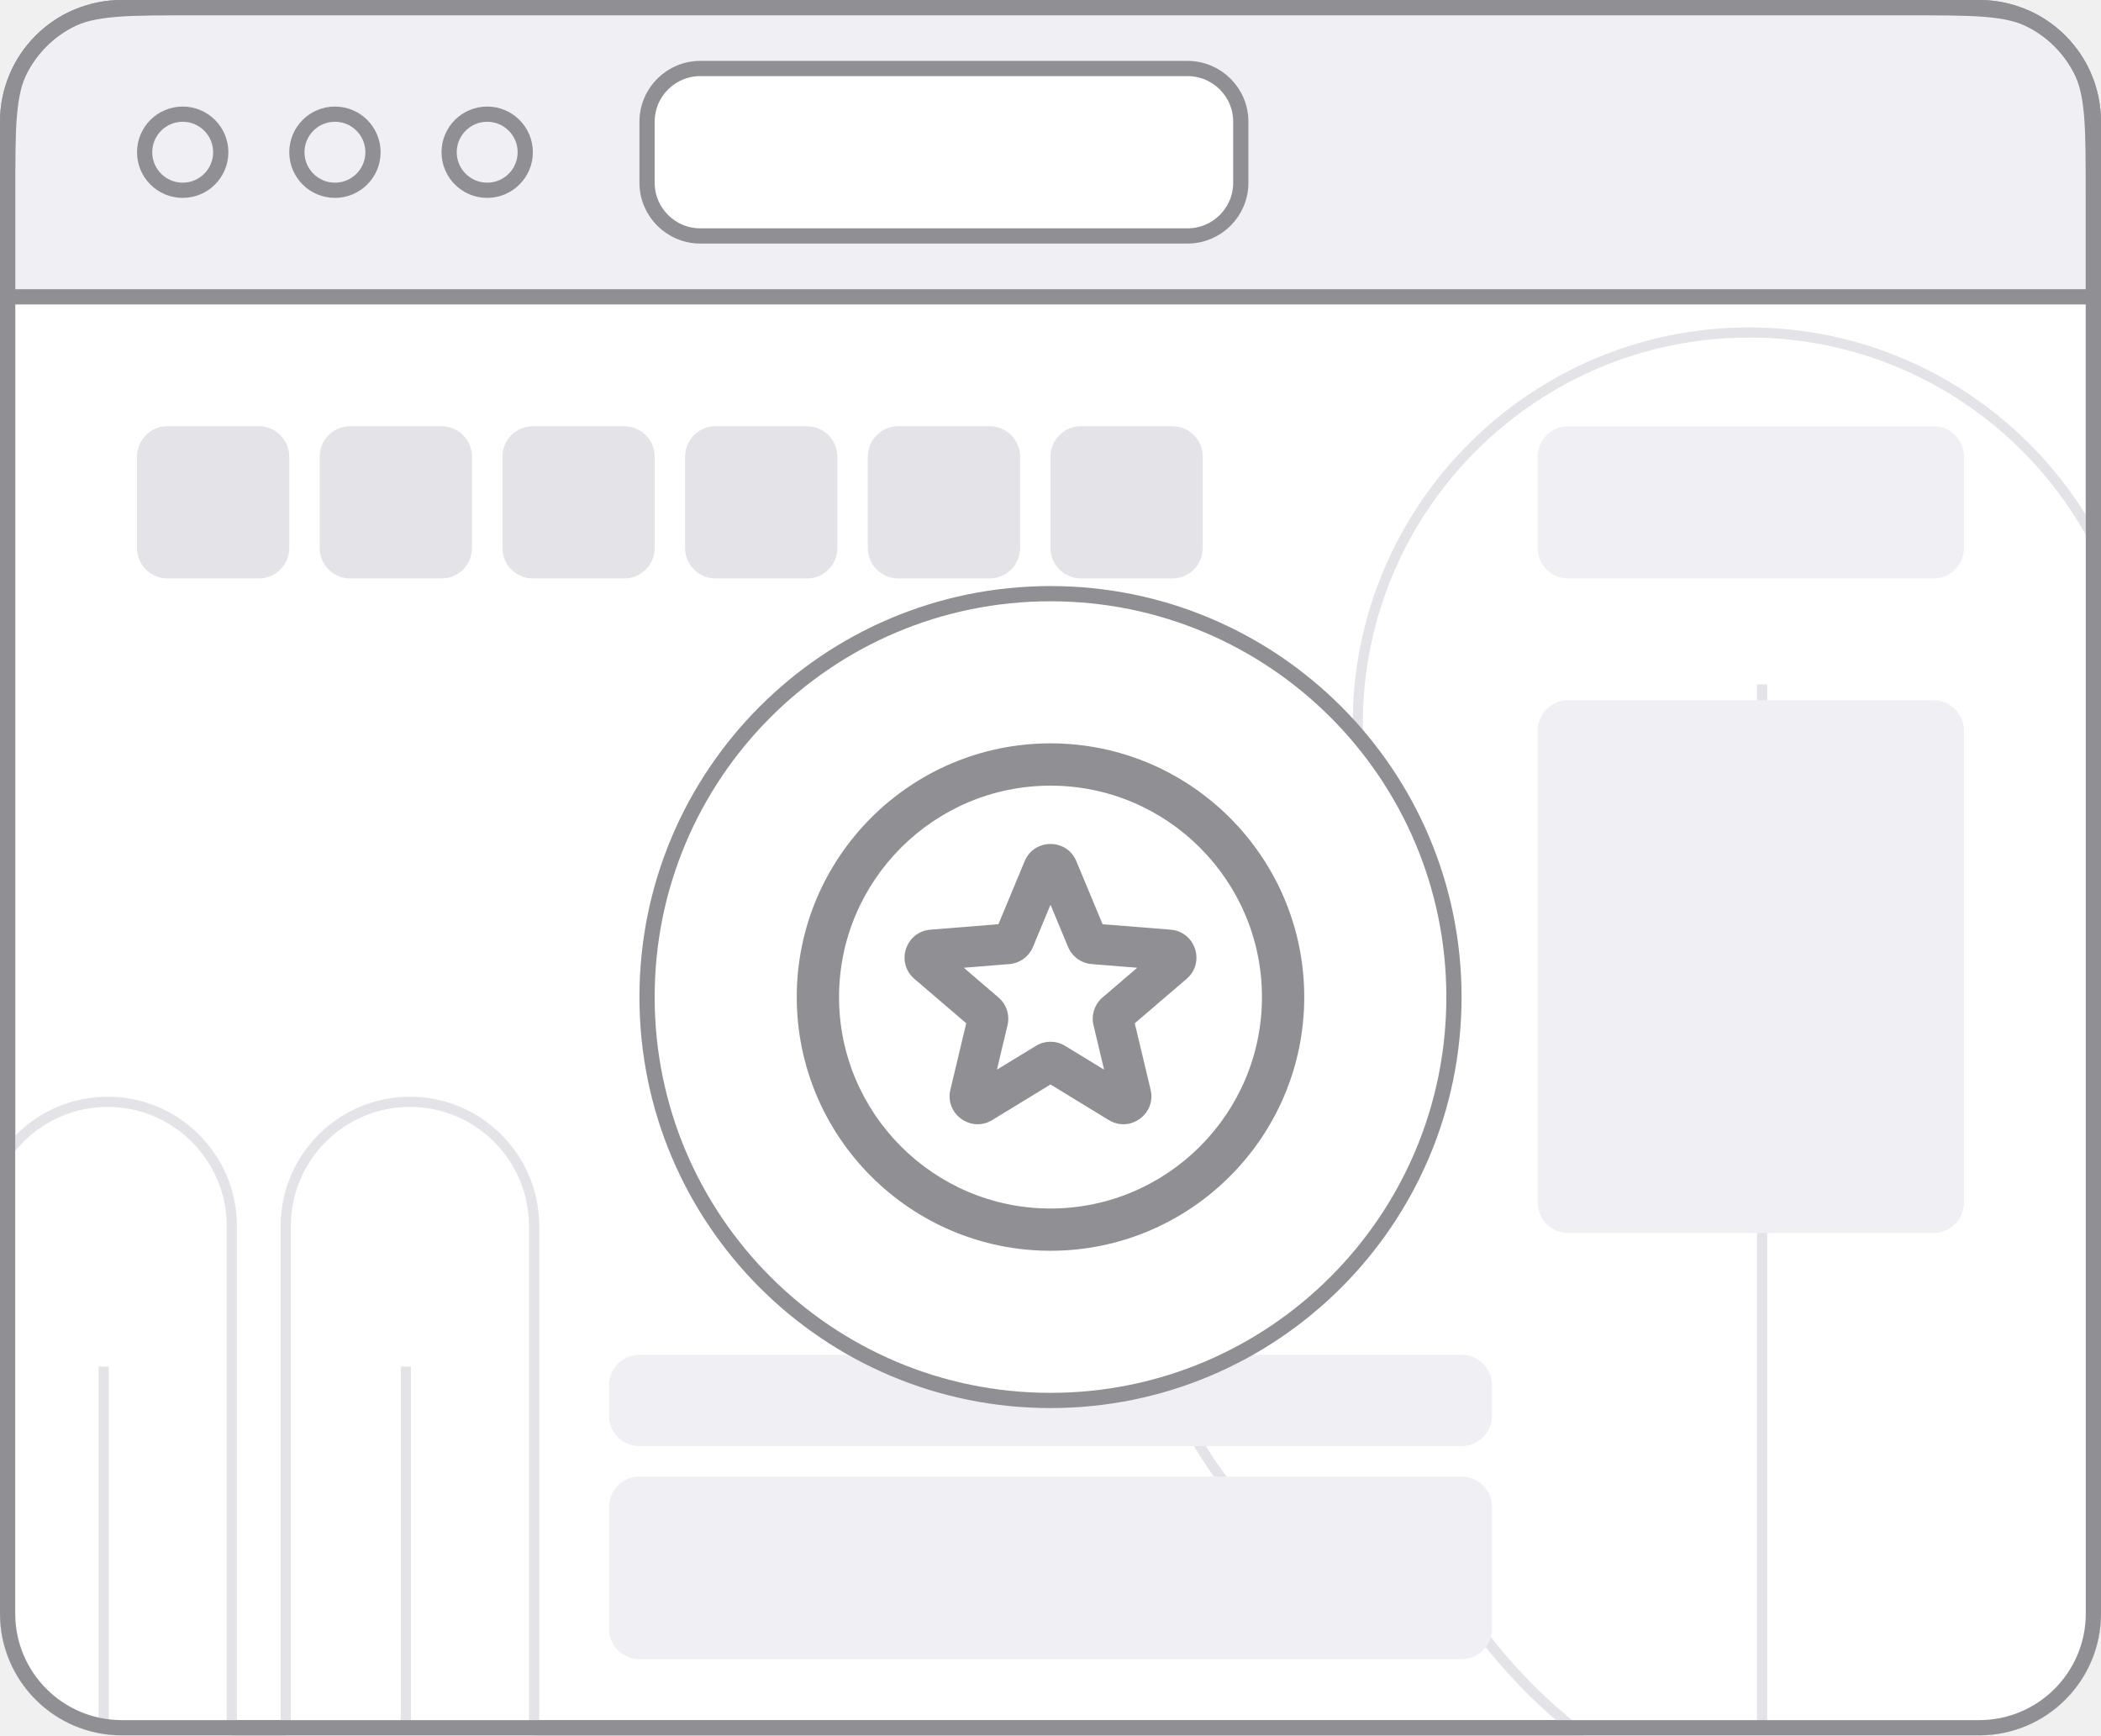
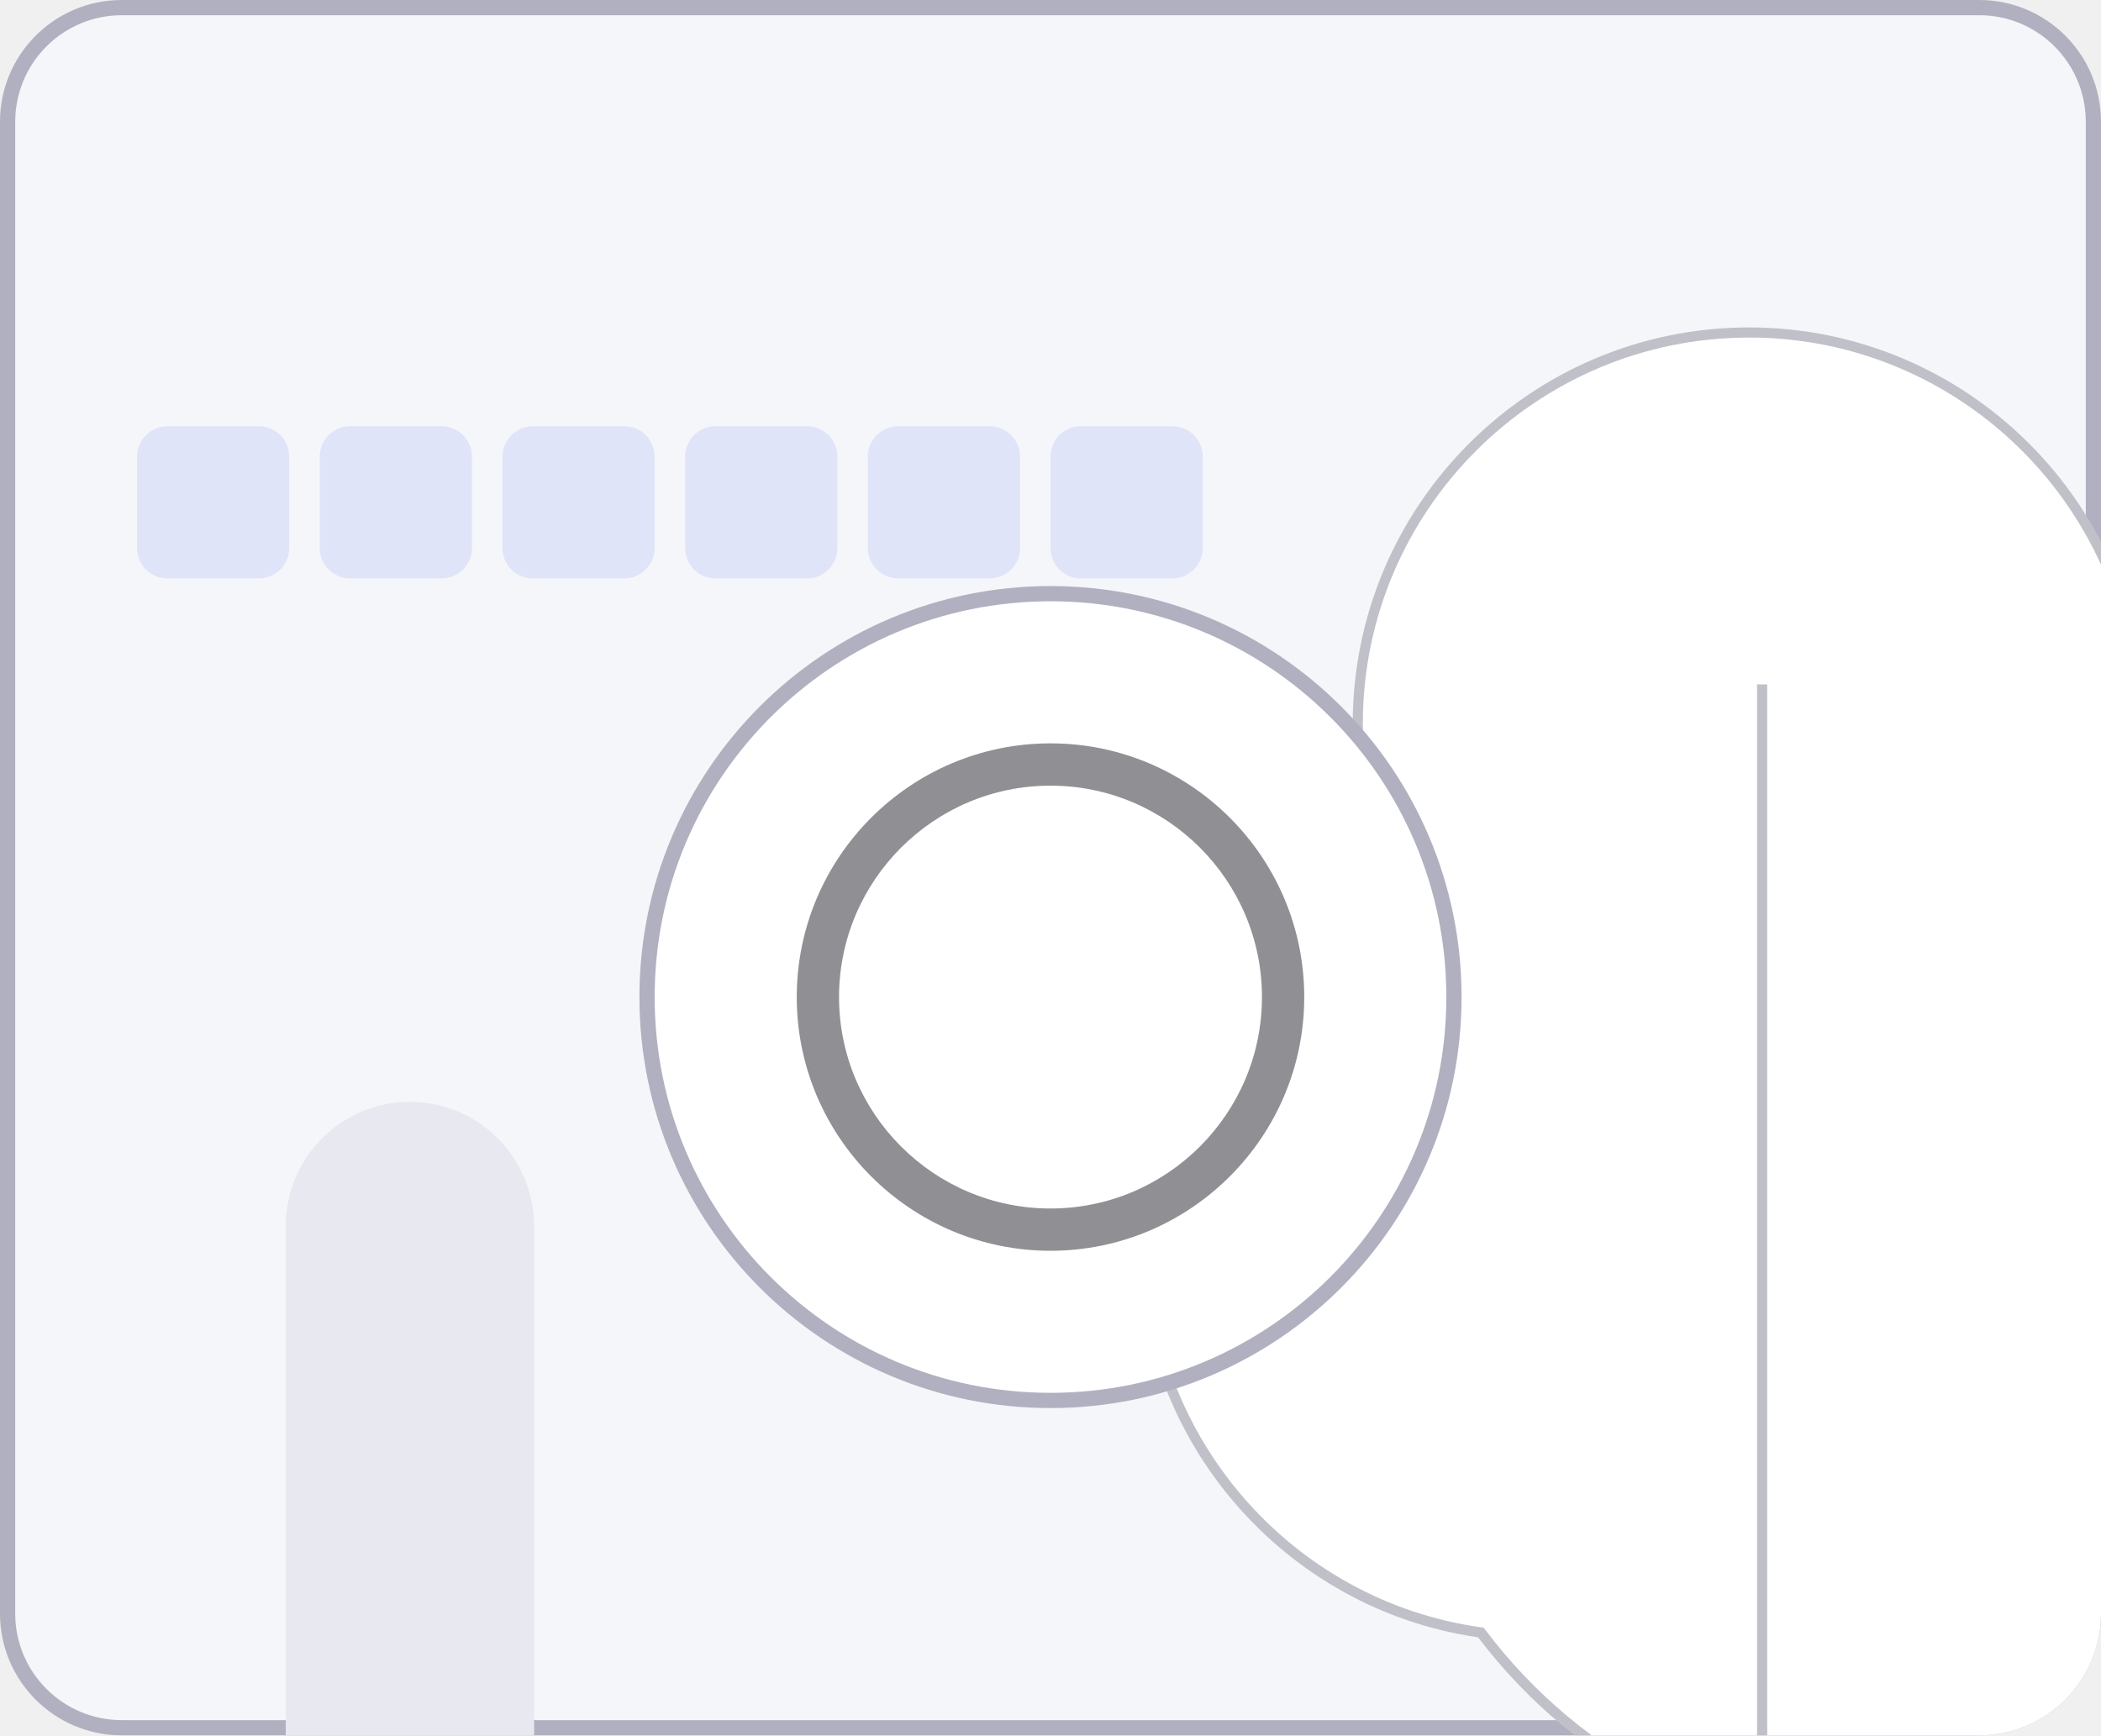
<svg xmlns="http://www.w3.org/2000/svg" fill="none" viewBox="0 0 138 114">
  <g clip-path="url(#a)">
-     <rect x=".5" y=".5" width="137" height="113" rx="7.5" fill="#fff" stroke="#909094" />
+     <rect x=".5" y=".5" width="137" height="113" rx="7.5" fill="#F5F6FA" stroke="#B0B0C0" />
    <path d="M139.198 55.854c.89-2.608 1.38-5.402 1.38-8.312 0-14.195-11.508-25.698-25.699-25.698-14.191 0-25.698 11.508-25.698 25.698 0 3.689.783 7.191 2.18 10.364-9.505 3.769-16.233 13.043-16.233 23.892 0 12.985 9.63 23.713 22.134 25.45 6.234 8.281 16.144 13.634 27.305 13.634 18.863 0 34.153-15.29 34.153-34.153 0-13.63-7.983-25.391-19.526-30.869l.004-.004Z" fill="#fff" />
-     <path d="M124.571 121.215c-10.889 0-20.901-4.975-27.487-13.657-12.713-1.833-22.285-12.882-22.285-25.761 0-10.627 6.319-20.038 16.127-24.074-1.375-3.231-2.074-6.653-2.074-10.181 0-14.355 11.676-26.032 26.032-26.032 14.355 0 26.032 11.677 26.032 26.032 0 2.768-.441 5.505-1.304 8.139 11.828 5.74 19.451 17.893 19.451 31.043 0 19.02-15.473 34.487-34.487 34.487l-.005.004Zm-9.692-99.038c-13.986 0-25.364 11.378-25.364 25.365 0 3.547.725 6.991 2.154 10.226l.138.316-.32.129c-9.732 3.858-16.024 13.118-16.024 23.58 0 12.589 9.394 23.389 21.849 25.115l.138.018.085.111c6.457 8.58 16.314 13.502 27.038 13.502 18.65 0 33.82-15.175 33.82-33.82 0-12.994-7.592-24.995-19.335-30.571l-.267-.129.098-.28c.903-2.648 1.361-5.407 1.361-8.201 0-13.986-11.378-25.365-25.364-25.365l-.005.004Z" fill="#E3E3E8" />
-     <path d="M116.076 44.961h-.667V176.715h.667V44.961Z" fill="#E3E3E8" />
-     <path d="M31.621 118.75h-9.394c-1.909 0-3.458-1.549-3.458-3.458V80.543c0-4.499 3.653-8.157 8.157-8.157 4.499 0 8.157 3.653 8.157 8.157v34.749c0 1.909-1.549 3.458-3.458 3.458h-.004Z" fill="#fff" />
-     <path d="M31.621 119.079h-9.394c-2.091 0-3.791-1.7-3.791-3.791V80.538c0-4.681 3.809-8.491 8.491-8.491s8.491 3.809 8.491 8.491v34.75c0 2.091-1.7 3.791-3.791 3.791h-.004Zm-4.695-46.364c-4.312 0-7.823 3.507-7.823 7.823v34.75c0 1.722 1.402 3.124 3.124 3.124h9.394c1.722 0 3.124-1.402 3.124-3.124V80.538c0-4.312-3.506-7.823-7.823-7.823h.004Z" fill="#E3E3E8" />
-     <path d="M26.993 89.776h-.667v49.078h.667V89.776Z" fill="#E3E3E8" />
-     <path d="M11.765 118.75H2.372c-1.909 0-3.458-1.549-3.458-3.458V80.543c0-4.499 3.653-8.157 8.157-8.157 4.499 0 8.157 3.653 8.157 8.157v34.749c0 1.909-1.548 3.458-3.458 3.458h-.004Z" fill="#fff" />
-     <path d="M11.766 119.079H2.372c-2.091 0-3.791-1.7-3.791-3.791V80.538c0-4.681 3.809-8.491 8.49-8.491 4.681 0 8.49 3.809 8.49 8.491v34.75c0 2.091-1.7 3.791-3.791 3.791h-.004ZM7.071 72.715c-4.312 0-7.823 3.507-7.823 7.823v34.75c0 1.722 1.402 3.124 3.124 3.124h9.394c1.722 0 3.124-1.402 3.124-3.124V80.538c0-4.312-3.507-7.823-7.823-7.823h.004Z" fill="#E3E3E8" />
-     <path d="M7.142 89.776h-.667v49.078h.667V89.776Z" fill="#E3E3E8" />
-     <rect x="9" y="28" width="10" height="10" rx="2" fill="#E3E3E8" />
-     <rect x="21" y="28" width="10" height="10" rx="2" fill="#E3E3E8" />
-     <rect x="33" y="28" width="10" height="10" rx="2" fill="#E3E3E8" />
-     <rect x="45" y="28" width="10" height="10" rx="2" fill="#E3E3E8" />
-     <rect x="57" y="28" width="10" height="10" rx="2" fill="#E3E3E8" />
-     <rect x="69" y="28" width="10" height="10" rx="2" fill="#E3E3E8" />
-     <rect x="101" y="46" width="28" height="35" rx="2" fill="#F0F0F4" />
-     <rect x="40" y="97" width="58" height="12" rx="2" fill="#F0F0F4" />
-     <rect x="40" y="89" width="58" height="6" rx="2" fill="#F0F0F4" />
-     <rect x="101" y="28" width="28" height="10" rx="2" fill="#F0F0F4" />
-     <circle cx="69" cy="65.5" r="26.5" fill="#fff" stroke="#909094" />
-     <path fill-rule="evenodd" clip-rule="evenodd" d="M69 82.167c-9.19 0-16.667-7.476-16.667-16.667 0-9.19 7.476-16.667 16.667-16.667 9.19 0 16.667 7.476 16.667 16.667 0 9.19-7.476 16.667-16.667 16.667Zm0-30.555c-7.658 0-13.889 6.231-13.889 13.889 0 7.658 6.231 13.889 13.889 13.889 7.658 0 13.889-6.231 13.889-13.889 0-7.658-6.231-13.889-13.889-13.889Zm-1.699 4.964c.629-1.511 2.769-1.511 3.398 0l1.722 4.139 4.469.358c1.632.131 2.293 2.167 1.05 3.232l-3.405 2.917 1.04 4.361c.38 1.592-1.352 2.851-2.749 1.997l-3.826-2.337-3.826 2.337c-1.397.853-3.129-.405-2.749-1.997l1.04-4.361-3.405-2.917c-1.243-1.065-.582-3.101 1.05-3.232l4.469-.358 1.722-4.139Zm1.699 2.859-1.152 2.771c-.265.637-.864 1.073-1.552 1.128l-2.991.24 2.279 1.952c.524.449.753 1.153.593 1.825l-.696 2.919 2.561-1.564c.589-.36 1.329-.36 1.918 0l2.561 1.564-.696-2.919c-.16-.671.069-1.376.593-1.825l2.279-1.952-2.991-.24c-.688-.055-1.287-.49-1.552-1.128l-1.153-2.771Z" fill="#909094" />
-     <path d="M12.96.5h112.08c2.324 0 4.036 0 5.388.114 1.345.114 2.288.337 3.081.757 1.329.704 2.416 1.79 3.119 3.119.421.794.644 1.736.758 3.082.114 1.351.114 3.064.114 5.388v6.54H.5v-6.54c0-2.324 0-4.036.114-5.388.114-1.345.337-2.288.757-3.082.704-1.329 1.79-2.415 3.119-3.119C5.284.951 6.227.728 7.572.614 8.924.5 10.636.5 12.96.5Z" fill="#F0F0F4" stroke="#909094" />
-     <rect x="42.5" y="4.5" width="39" height="11" rx="3.5" fill="#fff" stroke="#909094" />
-     <circle cx="12" cy="10" r="2.5" stroke="#909094" />
-     <circle cx="22" cy="10" r="2.5" stroke="#909094" />
-     <circle cx="32" cy="10" r="2.5" stroke="#909094" />
-     <rect x=".5" y=".5" width="137" height="113" rx="7.5" stroke="#909094" />
+     <path d="M124.571 121.215c-10.889 0-20.901-4.975-27.487-13.657-12.713-1.833-22.285-12.882-22.285-25.761 0-10.627 6.319-20.038 16.127-24.074-1.375-3.231-2.074-6.653-2.074-10.181 0-14.355 11.676-26.032 26.032-26.032 14.355 0 26.032 11.677 26.032 26.032 0 2.768-.441 5.505-1.304 8.139 11.828 5.74 19.451 17.893 19.451 31.043 0 19.02-15.473 34.487-34.487 34.487l-.005.004Zm-9.692-99.038c-13.986 0-25.364 11.378-25.364 25.365 0 3.547.725 6.991 2.154 10.226l.138.316-.32.129c-9.732 3.858-16.024 13.118-16.024 23.58 0 12.589 9.394 23.389 21.849 25.115l.138.018.085.111c6.457 8.58 16.314 13.502 27.038 13.502 18.65 0 33.82-15.175 33.82-33.82 0-12.994-7.592-24.995-19.335-30.571l-.267-.129.098-.28c.903-2.648 1.361-5.407 1.361-8.201 0-13.986-11.378-25.365-25.364-25.365l-.005.004Z" fill="#C0C0C8" />
+     <path d="M116.076 44.961h-.667V176.715h.667V44.961Z" fill="#C0C0C8" />
+     <path d="M31.621 118.75h-9.394c-1.909 0-3.458-1.549-3.458-3.458V80.543c0-4.499 3.653-8.157 8.157-8.157 4.499 0 8.157 3.653 8.157 8.157v34.749c0 1.909-1.549 3.458-3.458 3.458h-.004Z" fill="#E8E8F0" />
+     <rect x="9" y="28" width="10" height="10" rx="2" fill="#E0E4F8" />
+     <rect x="21" y="28" width="10" height="10" rx="2" fill="#E0E4F8" />
+     <rect x="33" y="28" width="10" height="10" rx="2" fill="#E0E4F8" />
+     <rect x="45" y="28" width="10" height="10" rx="2" fill="#E0E4F8" />
+     <rect x="57" y="28" width="10" height="10" rx="2" fill="#E0E4F8" />
+     <rect x="69" y="28" width="10" height="10" rx="2" fill="#E0E4F8" />
+     <circle cx="69" cy="65.5" r="26.5" fill="#fff" stroke="#B0B0C0" />
+     <path fill-rule="evenodd" clip-rule="evenodd" d="M69 82.167c-9.19 0-16.667-7.476-16.667-16.667 0-9.19 7.476-16.667 16.667-16.667 9.19 0 16.667 7.476 16.667 16.667 0 9.19-7.476 16.667-16.667 16.667Zm0-30.555c-7.658 0-13.889 6.231-13.889 13.889 0 7.658 6.231 13.889 13.889 13.889 7.658 0 13.889-6.231 13.889-13.889 0-7.658-6.231-13.889-13.889-13.889Z" fill="#909094" />
  </g>
  <defs>
    <clipPath id="a">
      <rect width="138" height="114" rx="8" fill="#fff" />
    </clipPath>
  </defs>
</svg>
